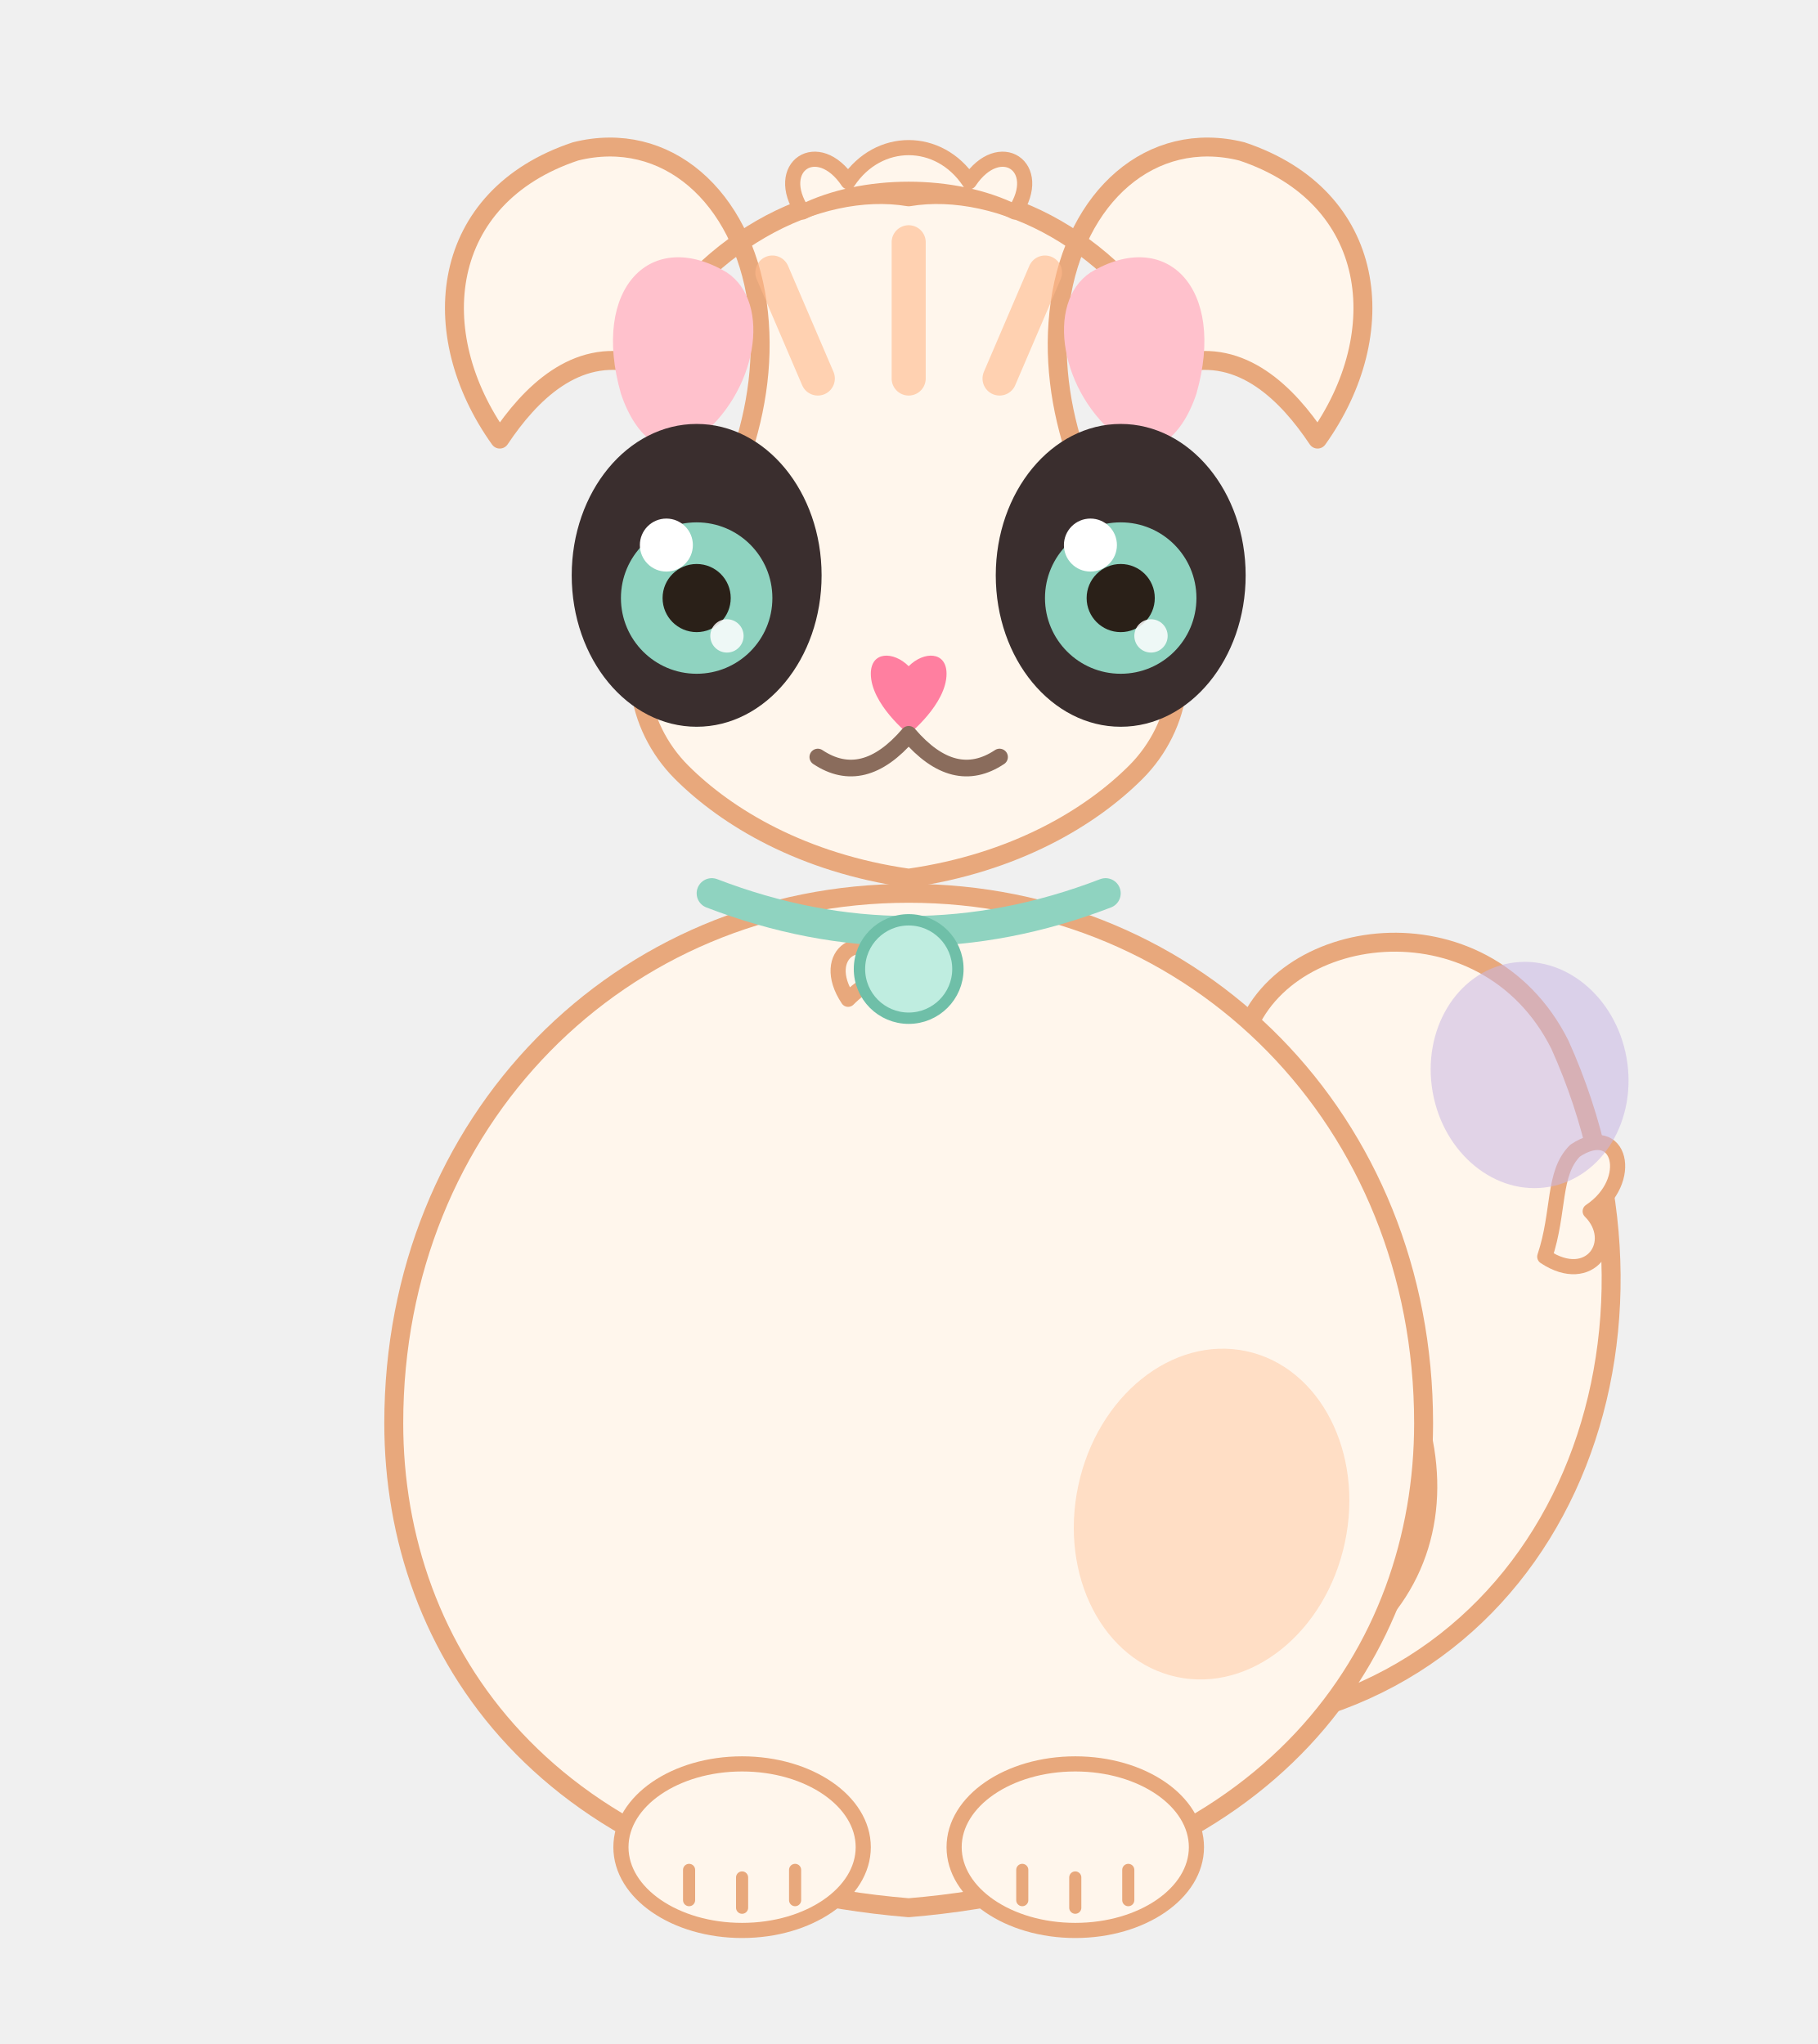
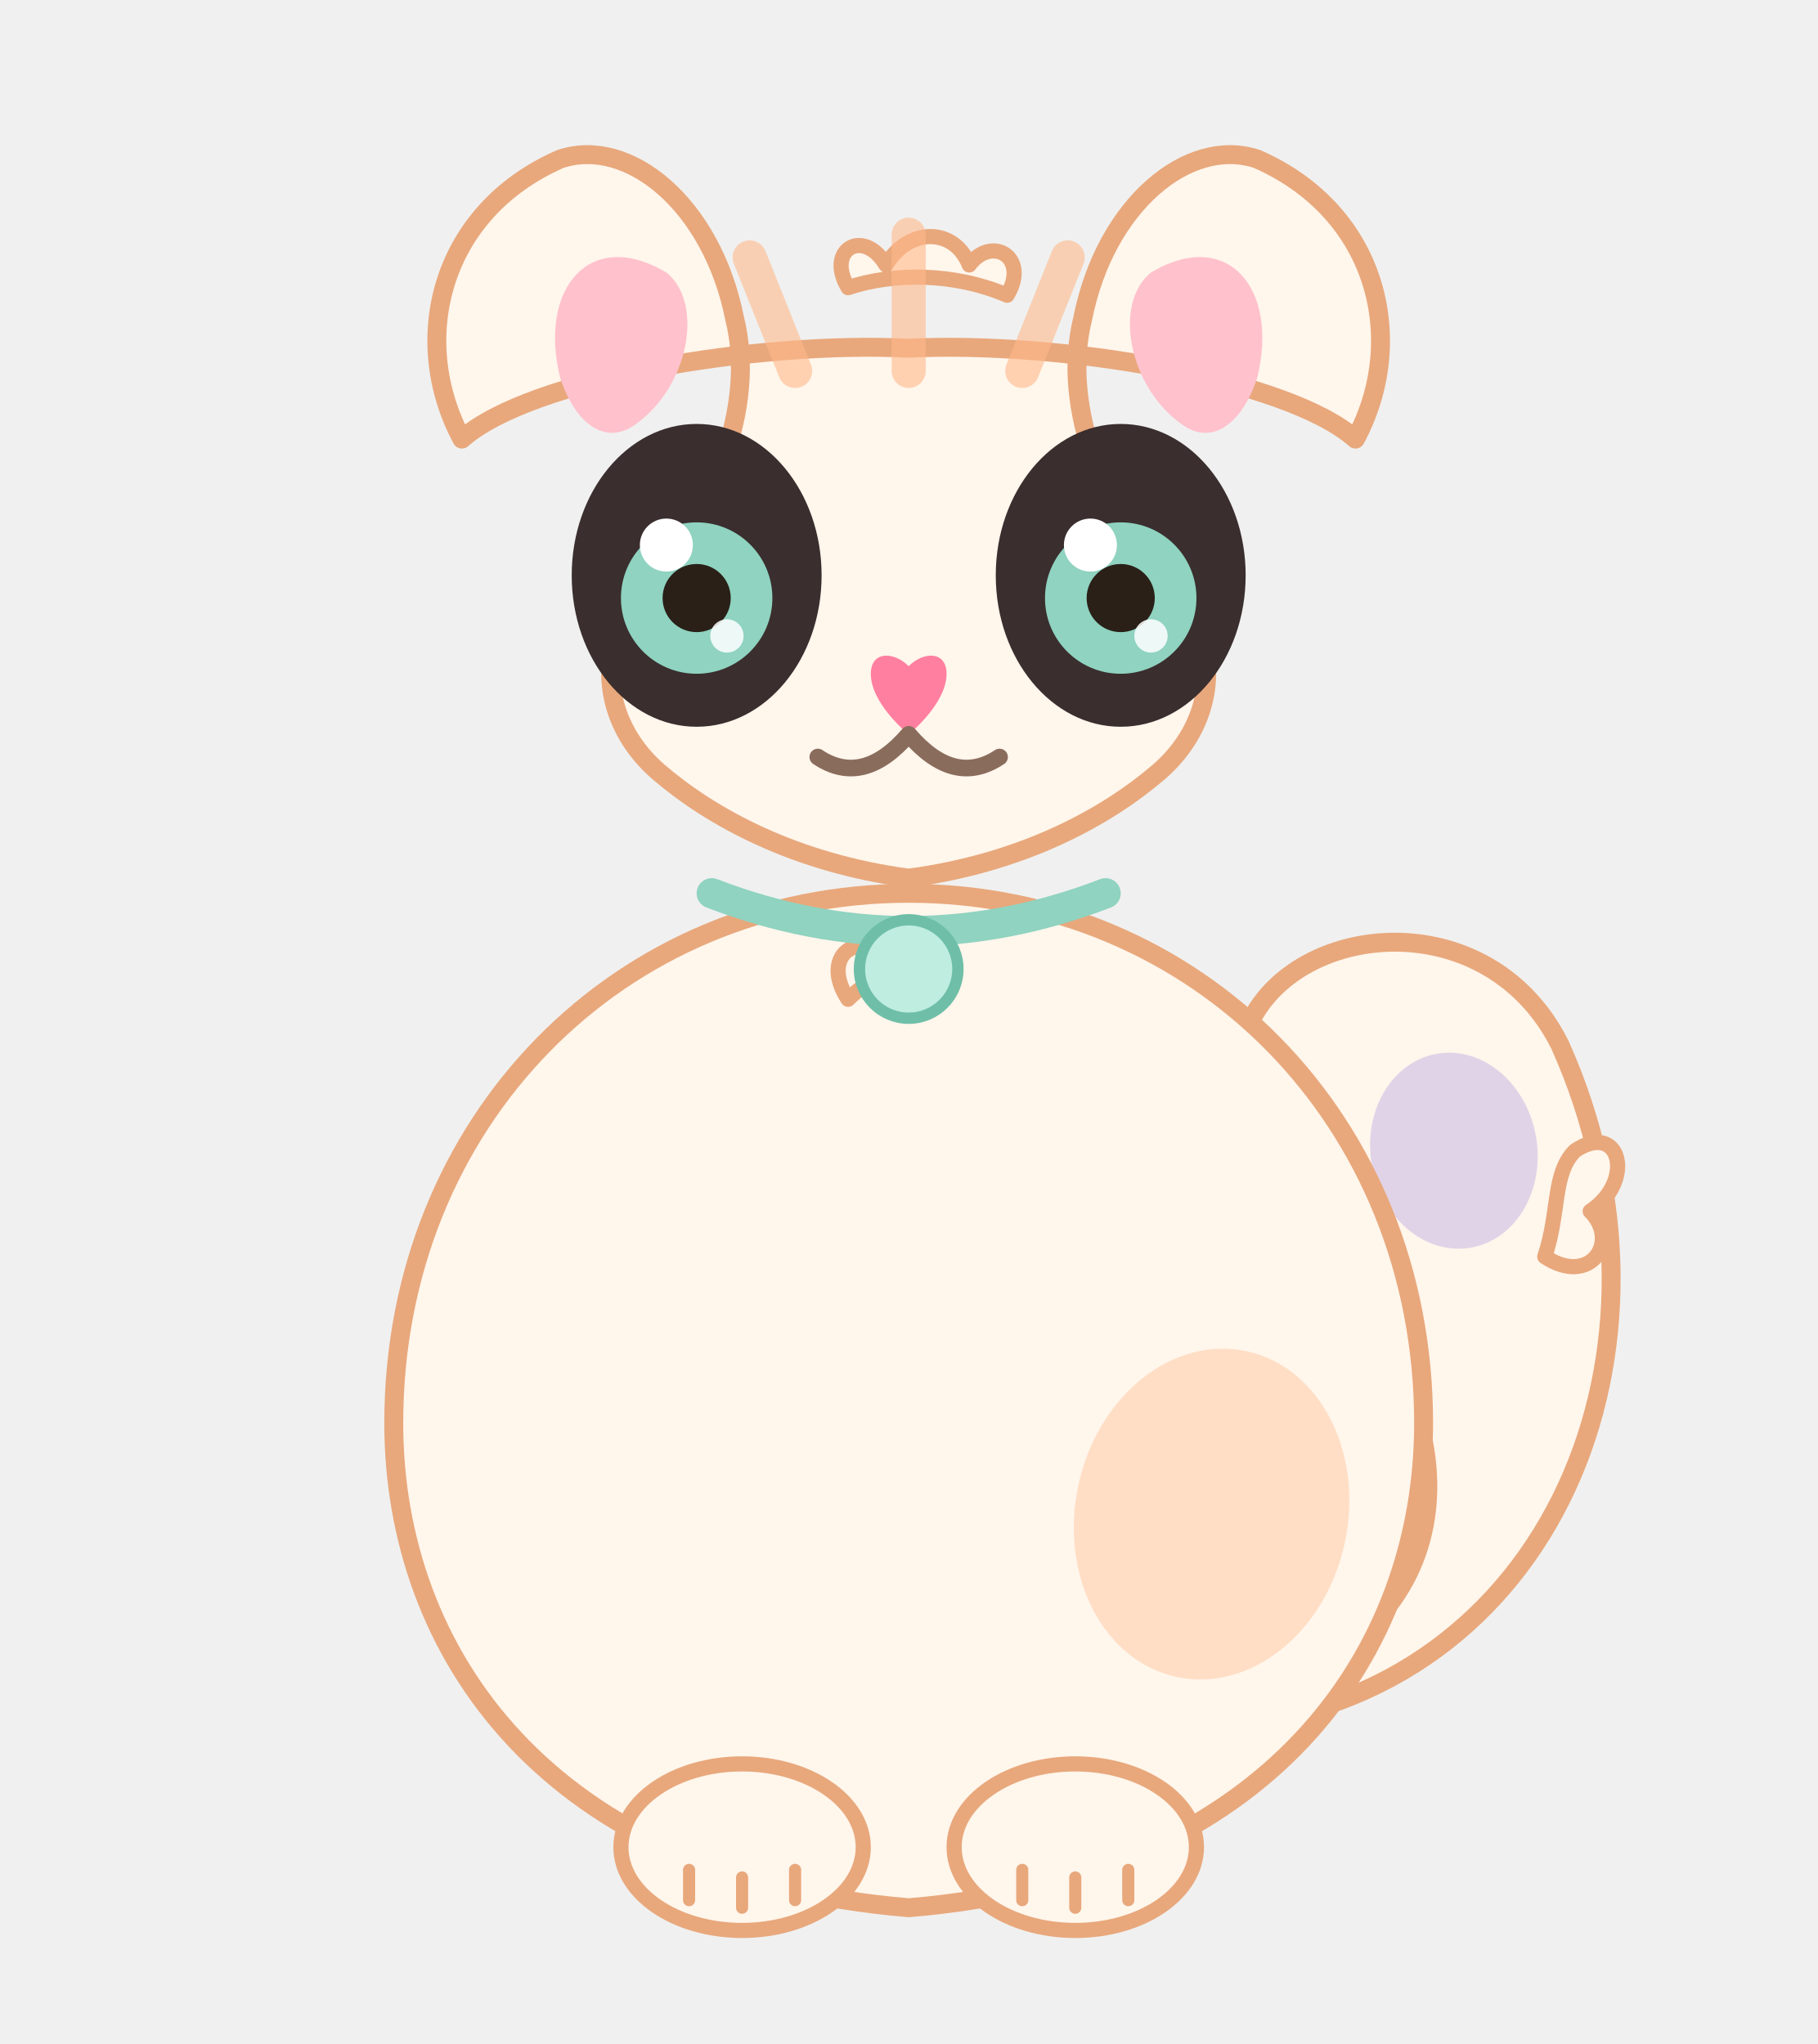
<svg xmlns="http://www.w3.org/2000/svg" viewBox="0 0 240 270" width="240" height="270">
  <path class="cat-tail" d="M162,228        C205,224 224,178 206,138        C196,118 168,122 164,138        C160,152 172,162 182,176        C196,198 188,222 154,226 Z" fill="#FFF6EC" stroke="#E8A87C" stroke-width="2.5" stroke-linecap="round" stroke-linejoin="round" />
  <path class="cat-tail-fluff" d="M208,152 C214,148 216,156 210,160 C214,164 210,170 204,166 C206,160 205,155 208,152 Z" fill="#FFF6EC" stroke="#E8A87C" stroke-width="2" stroke-linecap="round" stroke-linejoin="round" />
-   <ellipse class="cat-patch-tail-tip" cx="202" cy="142" rx="13" ry="15" fill="#C9B6E4" opacity="0.55" transform="rotate(-10 202 142)" />
+   <ellipse class="cat-patch-tail-tip" cx="192" cy="152" rx="11" ry="13" fill="#C9B6E4" opacity="0.55" transform="rotate(-10 192 152)" />
  <path class="cat-body" d="M120,118        C158,118 188,148 188,188        C188,218 168,248 120,252        C72,248 52,218 52,188        C52,148 82,118 120,118 Z" fill="#FFF6EC" stroke="#E8A87C" stroke-width="2.5" stroke-linecap="round" stroke-linejoin="round" />
  <path class="cat-chest-fluff" d="M112,132 C108,126 114,122 118,128 C122,122 128,126 124,132 C120,128 116,128 112,132 Z" fill="#FFF6EC" stroke="#E8A87C" stroke-width="2" stroke-linecap="round" stroke-linejoin="round" />
-   <path class="cat-head" d="M66,58        C56,44 58,26 76,20        C88,17 98,26 100,40        C102,54 96,68 88,78        C82,86 84,96 90,102        C96,108 106,114 120,116        C134,114 144,108 150,102        C156,96 158,86 152,78        C144,68 138,54 140,40        C142,26 152,17 164,20        C182,26 184,44 174,58        C170,52 164,46 156,48        C148,32 132,24 120,26        C108,24 92,32 84,48        C76,46 70,52 66,58 Z" fill="#FFF6EC" stroke="#E8A87C" stroke-width="2.5" stroke-linecap="round" stroke-linejoin="round" />
-   <path class="cat-head-fluff-top" d="M106,28 C102,22 108,18 112,24 C116,18 124,18 128,24 C132,18 138,22 134,28 C126,24 114,24 106,28 Z" fill="#FFF6EC" stroke="#E8A87C" stroke-width="2" stroke-linecap="round" stroke-linejoin="round" />
-   <path class="cat-ear-inner-left" d="M82,52 C78,38 86,30 96,36 C102,40 100,52 92,58 C88,61 84,58 82,52 Z" fill="#FFC1CC" />
-   <path class="cat-ear-inner-right" d="M158,52 C162,38 154,30 144,36 C138,40 140,52 148,58 C152,61 156,58 158,52 Z" fill="#FFC1CC" />
-   <path class="cat-marking-forehead" d="M102,36 L108,50 M120,32 L120,50 M138,36 L132,50" stroke="#FFB98A" stroke-width="4.5" stroke-linecap="round" opacity="0.6" />
+   <path class="cat-head" d="M61,58        C54,45 58,28 74,21        C83,18 94,27 97,42        C100,54 94,68 85,78        C78,86 80,96 87,102        C94,108 105,114 120,116        C135,114 146,108 153,102        C160,96 162,86 155,78        C146,68 140,54 143,42        C146,27 157,18 166,21        C182,28 186,45 179,58        C170,50 140,45 120,46        C100,45 70,50 61,58 Z" fill="#FFF6EC" stroke="#E8A87C" stroke-width="2.5" stroke-linecap="round" stroke-linejoin="round" />
+   <path class="cat-head-fluff-top" d="M112,38 C109,33 114,30 117,35 C120,30 126,30 128,35 C131,31 136,34 133,39 C126,36 118,36 112,38 Z" fill="#FFF6EC" stroke="#E8A87C" stroke-width="2" stroke-linecap="round" stroke-linejoin="round" />
+   <path class="cat-ear-inner-left" d="M74,50 C71,38 78,30 88,36 C93,40 91,51 84,56 C80,59 76,56 74,50 Z" fill="#FFC1CC" />
+   <path class="cat-ear-inner-right" d="M166,50 C169,38 162,30 152,36 C147,40 149,51 156,56 C160,59 164,56 166,50 Z" fill="#FFC1CC" />
+   <path class="cat-marking-forehead" d="M99,34 L105,49 M120,31 L120,49 M141,34 L135,49" stroke="#FFB98A" stroke-width="4.5" stroke-linecap="round" opacity="0.6" />
  <ellipse class="cat-patch-side" cx="160" cy="200" rx="18" ry="22" fill="#FFB98A" opacity="0.4" transform="rotate(12 160 200)" />
  <g class="cat-eye-left">
    <ellipse cx="92" cy="76" rx="16.5" ry="20" fill="#3A2E2E" />
    <circle cx="92" cy="79" r="10" fill="#8FD3C0" />
    <circle cx="92" cy="79" r="4.5" fill="#2A2018" />
    <circle cx="88" cy="72" r="3.5" fill="#FFFFFF" />
    <circle cx="96" cy="84" r="2.2" fill="#FFFFFF" opacity="0.85" />
  </g>
  <g class="cat-eye-right">
    <ellipse cx="148" cy="76" rx="16.5" ry="20" fill="#3A2E2E" />
    <circle cx="148" cy="79" r="10" fill="#8FD3C0" />
    <circle cx="148" cy="79" r="4.5" fill="#2A2018" />
    <circle cx="144" cy="72" r="3.5" fill="#FFFFFF" />
    <circle cx="152" cy="84" r="2.2" fill="#FFFFFF" opacity="0.85" />
  </g>
  <path class="cat-nose" d="M120,88 C118,86 115,86 115,89        C115,93 120,97 120,97        C120,97 125,93 125,89        C125,86 122,86 120,88 Z" fill="#FF7FA0" />
  <path class="cat-mouth" d="M120,97 Q114,104 108,100 M120,97 Q126,104 132,100" stroke="#8A6C5C" stroke-width="2.2" fill="none" stroke-linecap="round" stroke-linejoin="round" />
  <path class="cat-collar" d="M94,118 Q120,128 146,118" stroke="#8FD3C0" stroke-width="4" fill="none" stroke-linecap="round" />
  <circle class="cat-collar-charm" cx="120" cy="128" r="6.5" fill="#BFEDE0" stroke="#6FBFA8" stroke-width="1.5" />
  <ellipse class="cat-paw-left" cx="98" cy="244" rx="16" ry="11" fill="#FFF6EC" stroke="#E8A87C" stroke-width="2" stroke-linecap="round" stroke-linejoin="round" />
  <ellipse class="cat-paw-right" cx="142" cy="244" rx="16" ry="11" fill="#FFF6EC" stroke="#E8A87C" stroke-width="2" stroke-linecap="round" stroke-linejoin="round" />
  <path class="cat-paw-toes-left" d="M91,247 L91,251 M98,248 L98,252 M105,247 L105,251" stroke="#E8A87C" stroke-width="1.6" stroke-linecap="round" />
  <path class="cat-paw-toes-right" d="M135,247 L135,251 M142,248 L142,252 M149,247 L149,251" stroke="#E8A87C" stroke-width="1.6" stroke-linecap="round" />
</svg>
